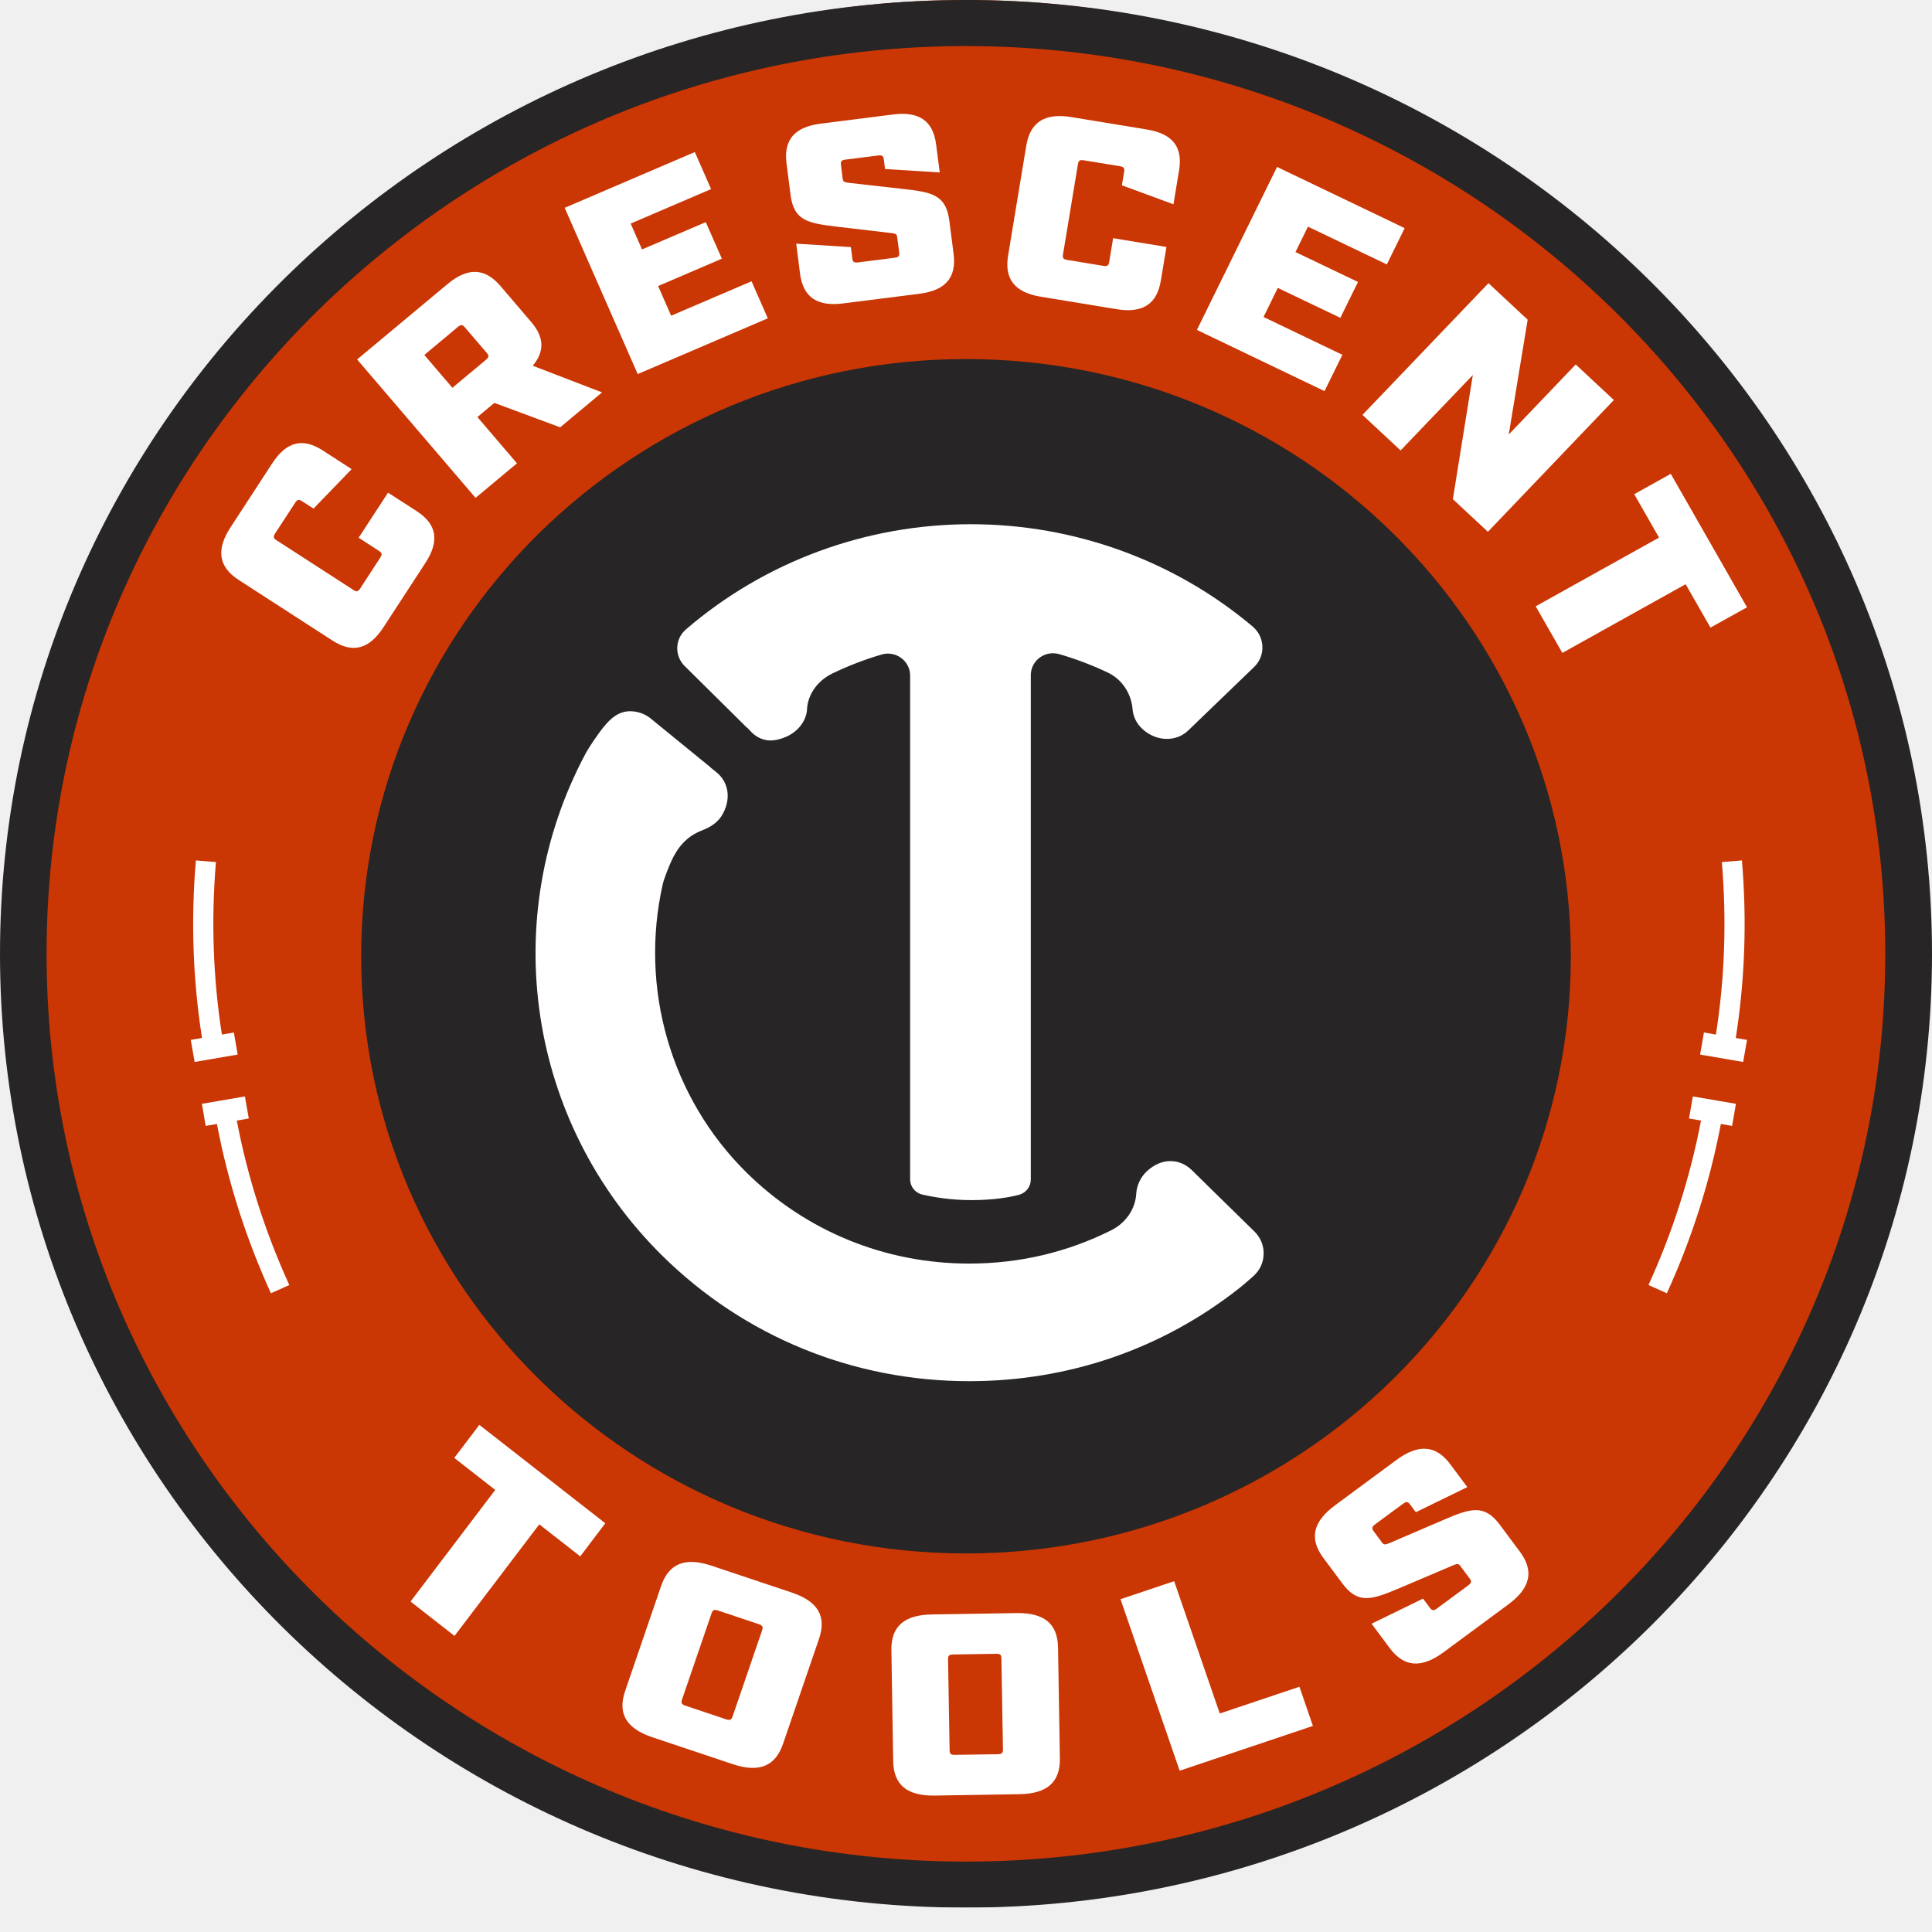
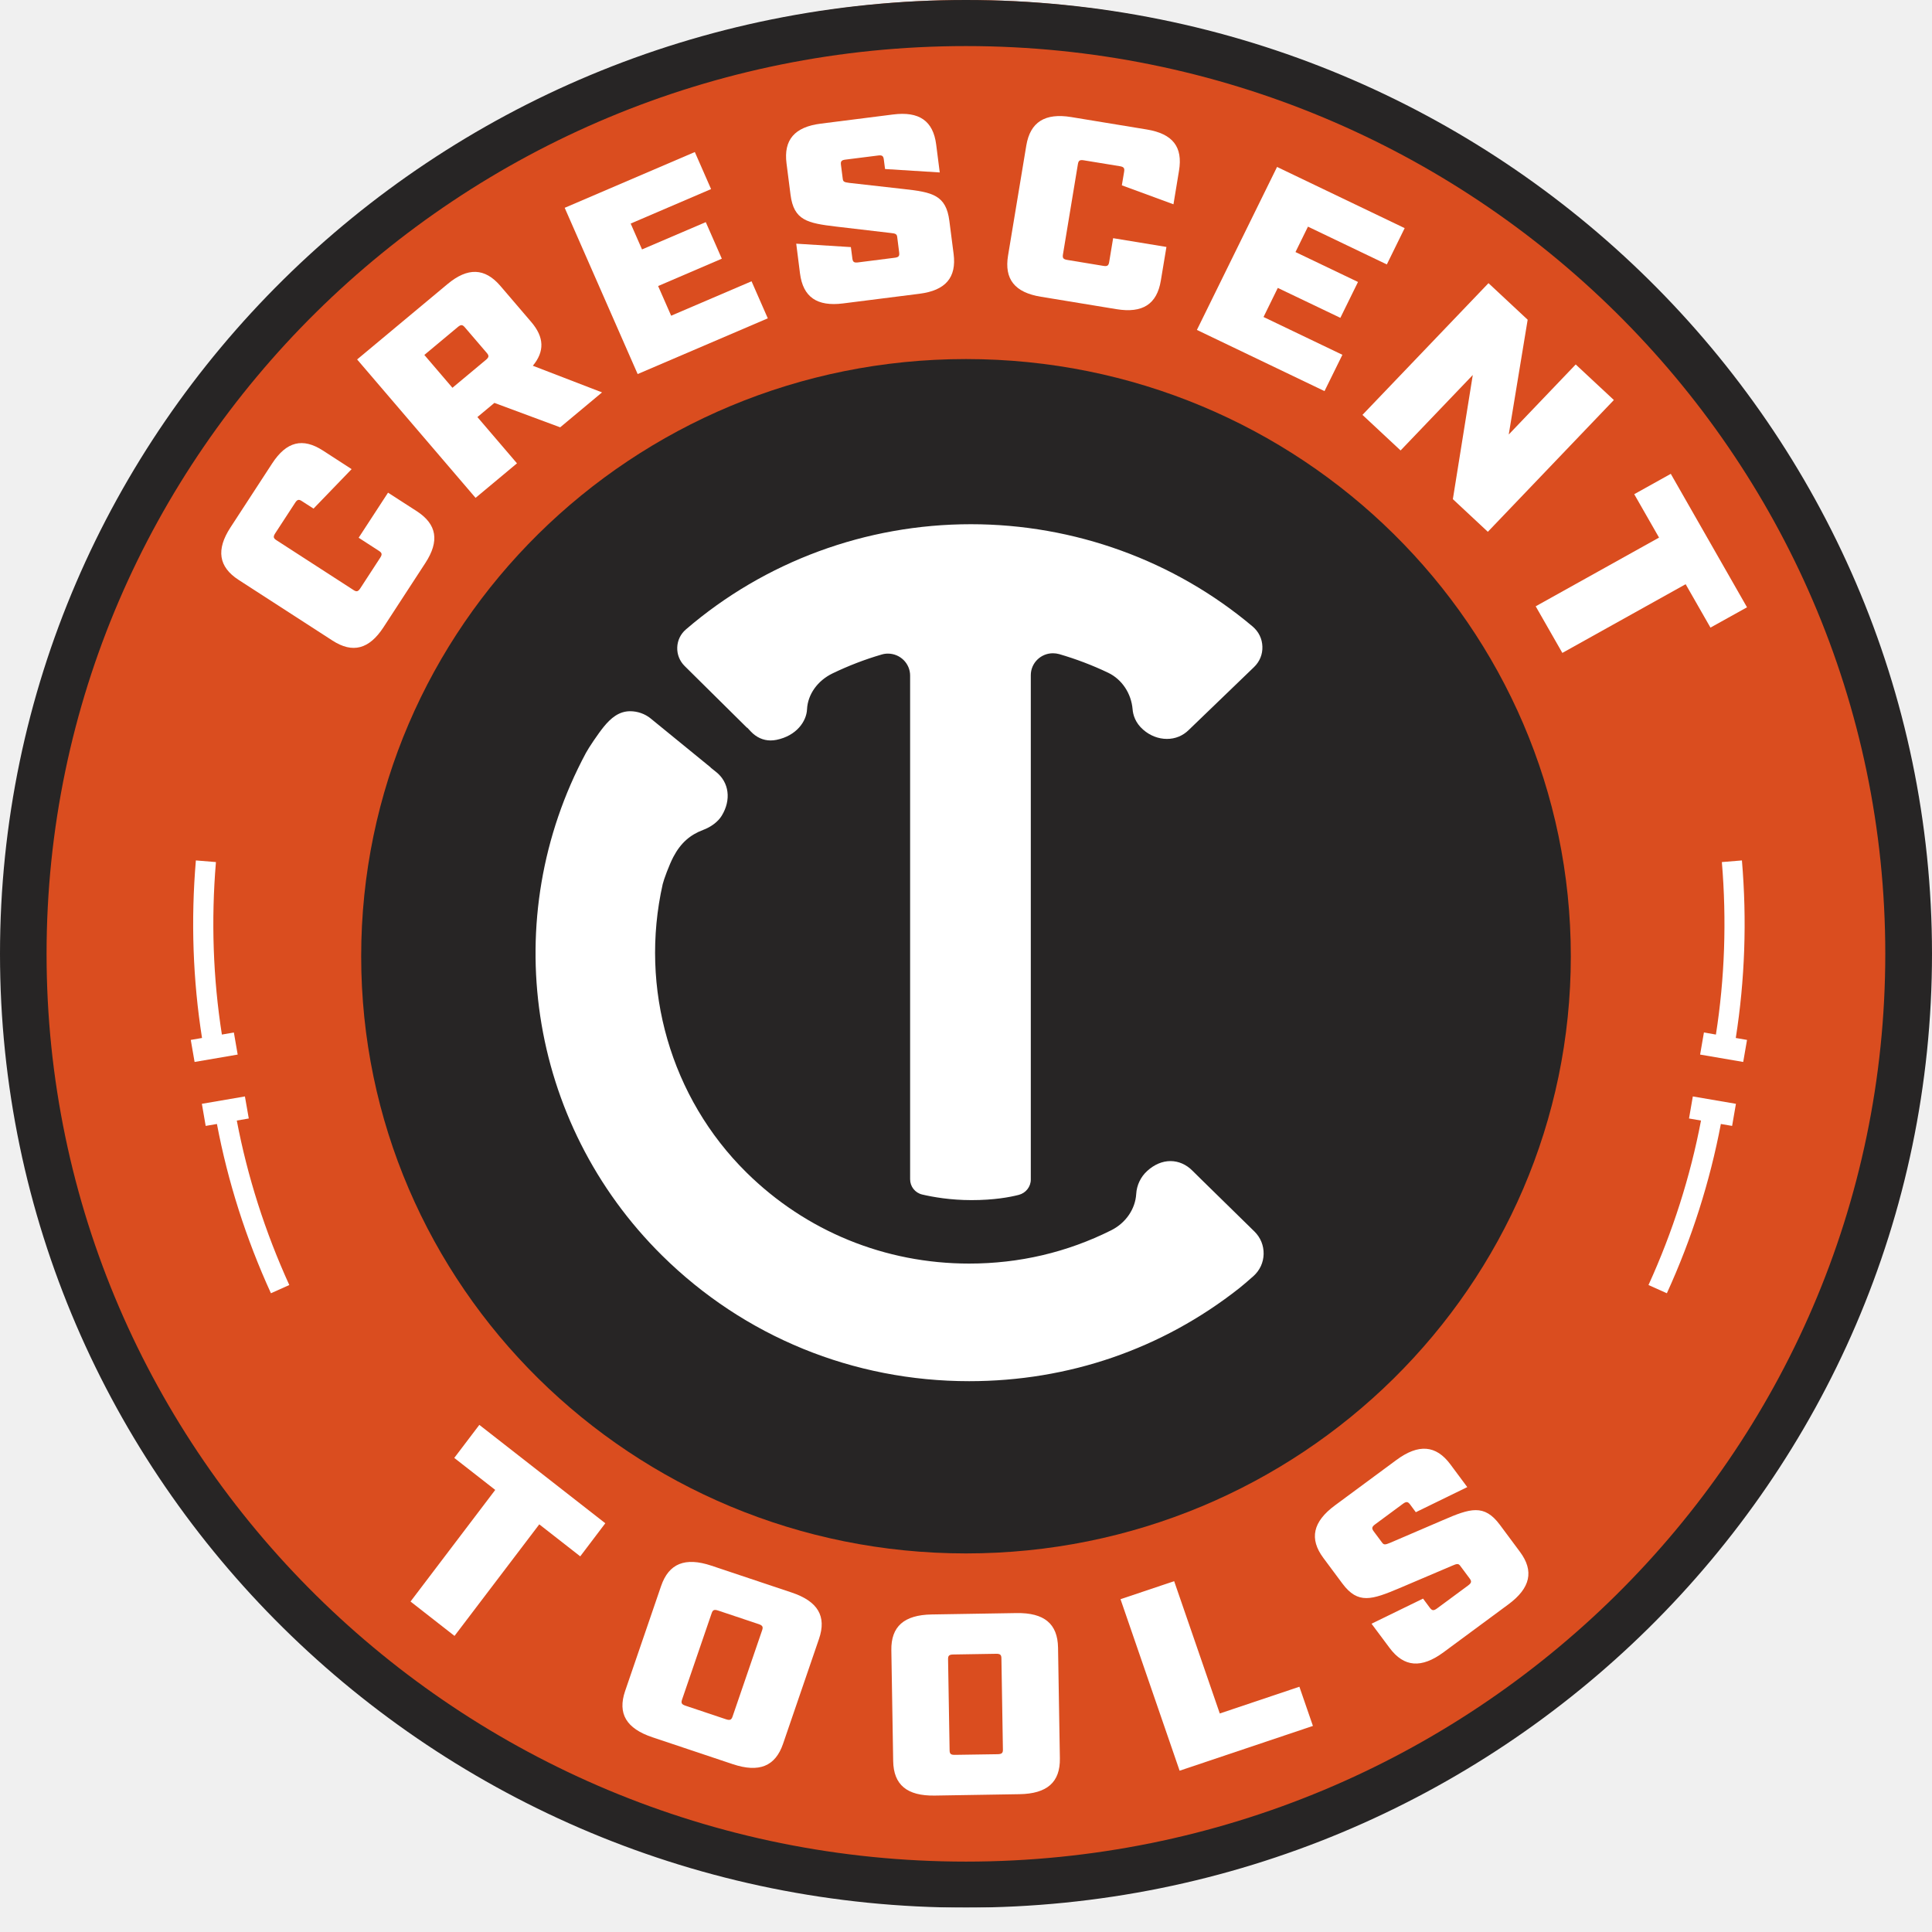
<svg xmlns="http://www.w3.org/2000/svg" viewBox="0 0 39 39" fill="none">
-   <circle cx="19.499" cy="19.012" r="19.012" fill="#CA3604" />
+   <circle cx="19.499" cy="19.012" r="19.012" fill="#DA4D1F" />
  <circle cx="19.256" cy="19.256" r="11.456" fill="white" />
-   <path fill-rule="evenodd" clip-rule="evenodd" d="M13.172 35.07C12.642 34.893 12.463 34.591 12.619 34.135L13.345 32.016C13.501 31.561 13.829 31.428 14.36 31.605L15.98 32.147C16.51 32.324 16.689 32.626 16.533 33.082L15.807 35.201C15.651 35.656 15.322 35.789 14.792 35.612L13.172 35.07ZM13.767 34.309C13.744 34.379 13.76 34.406 13.841 34.433L14.653 34.705C14.734 34.732 14.764 34.72 14.788 34.65L15.385 32.908C15.408 32.838 15.392 32.811 15.311 32.784L14.499 32.512C14.418 32.485 14.388 32.497 14.364 32.567L13.767 34.309Z" fill="white" />
-   <path fill-rule="evenodd" clip-rule="evenodd" d="M18.87 36.246C18.31 36.255 18.038 36.03 18.03 35.549L17.994 33.313C17.986 32.833 18.25 32.599 18.809 32.59L20.519 32.562C21.079 32.553 21.351 32.778 21.358 33.259L21.395 35.495C21.403 35.975 21.139 36.209 20.579 36.218L18.87 36.246ZM19.169 35.332C19.17 35.405 19.194 35.426 19.28 35.424L20.138 35.411C20.223 35.409 20.247 35.388 20.246 35.315L20.215 33.476C20.214 33.403 20.189 33.382 20.104 33.384L19.246 33.398C19.161 33.399 19.137 33.42 19.138 33.493L19.169 35.332Z" fill="white" />
-   <path fill-rule="evenodd" clip-rule="evenodd" d="M23.702 31.918L24.623 34.589L26.231 34.049L26.503 34.84L23.813 35.744L22.619 32.282L23.702 31.918Z" fill="white" />
-   <mask id="mask0_3511_65890" style="mask-type:alpha" maskUnits="userSpaceOnUse" x="0" y="0" width="39" height="39">
+   <path fill-rule="evenodd" clip-rule="evenodd" d="M13.173 35.07C12.642 34.893 12.463 34.591 12.619 34.135L13.345 32.016C13.501 31.561 13.829 31.428 14.36 31.605L15.98 32.147C16.51 32.324 16.689 32.626 16.533 33.082L15.807 35.201C15.651 35.656 15.323 35.789 14.792 35.612L13.173 35.07ZM13.768 34.309C13.744 34.379 13.76 34.406 13.841 34.433L14.653 34.705C14.734 34.732 14.764 34.72 14.788 34.65L15.385 32.908C15.409 32.838 15.392 32.811 15.312 32.784L14.499 32.512C14.418 32.485 14.388 32.497 14.365 32.567L13.768 34.309Z" fill="white" />
+   <path fill-rule="evenodd" clip-rule="evenodd" d="M18.869 36.246C18.31 36.255 18.038 36.03 18.03 35.549L17.993 33.313C17.985 32.833 18.249 32.599 18.809 32.59L20.519 32.562C21.079 32.553 21.35 32.778 21.358 33.259L21.395 35.495C21.403 35.975 21.139 36.209 20.579 36.218L18.869 36.246ZM19.169 35.332C19.17 35.405 19.194 35.426 19.28 35.424L20.137 35.411C20.223 35.409 20.247 35.388 20.245 35.315L20.215 33.476C20.214 33.403 20.189 33.382 20.104 33.384L19.246 33.398C19.161 33.399 19.137 33.42 19.138 33.493L19.169 35.332Z" fill="white" />
+   <path fill-rule="evenodd" clip-rule="evenodd" d="M23.702 31.918L24.623 34.589L26.23 34.049L26.503 34.84L23.812 35.744L22.619 32.282L23.702 31.918Z" fill="white" />
+   <mask id="mask0_3518_94374" style="mask-type:alpha" maskUnits="userSpaceOnUse" x="0" y="0" width="39" height="39">
    <path fill-rule="evenodd" clip-rule="evenodd" d="M0 0H39V38.508H0V0Z" fill="white" />
  </mask>
-   <g mask="url(#mask0_3511_65890)">
-     <path fill-rule="evenodd" clip-rule="evenodd" d="M19.5 38.508C8.748 38.508 0 29.871 0 19.254C0 8.637 8.748 0 19.5 0C30.252 0 39 8.637 39 19.254C39 29.871 30.252 38.508 19.5 38.508M19.499 0.93C9.266 0.93 0.94 9.15 0.94 19.254C0.94 29.359 9.266 37.579 19.499 37.579C29.732 37.579 38.057 29.359 38.057 19.254C38.057 9.15 29.732 0.93 19.499 0.93" fill="#272525" />
+   <g mask="url(#mask0_3518_94374)">
+     <path fill-rule="evenodd" clip-rule="evenodd" d="M19.5 38.508C8.748 38.508 0 29.871 0 19.254C0 8.637 8.748 0 19.5 0C30.252 0 39 8.637 39 19.254C39 29.871 30.252 38.508 19.5 38.508ZM19.499 0.93C9.266 0.93 0.94 9.15 0.94 19.254C0.94 29.359 9.266 37.579 19.499 37.579C29.732 37.579 38.057 29.359 38.057 19.254C38.057 9.15 29.732 0.93 19.499 0.93Z" fill="#272525" />
  </g>
-   <path fill-rule="evenodd" clip-rule="evenodd" d="M11.308 8.626L9.979 8.133L9.637 8.419L10.436 9.353L9.6 10.05L7.209 7.256L9.033 5.735C9.442 5.394 9.788 5.406 10.102 5.773L10.723 6.5C10.987 6.807 10.996 7.094 10.755 7.383L12.153 7.921L11.308 8.626ZM9.808 7.264C9.871 7.212 9.875 7.181 9.827 7.125L9.383 6.607C9.335 6.551 9.304 6.55 9.241 6.601L8.566 7.165L9.132 7.828L9.808 7.264Z" fill="white" />
-   <path fill-rule="evenodd" clip-rule="evenodd" d="M14.026 3.069L14.354 3.817L12.731 4.513L12.96 5.035L14.247 4.484L14.572 5.222L13.285 5.774L13.548 6.373L15.171 5.678L15.499 6.426L12.873 7.551L11.399 4.195L14.026 3.069Z" fill="white" />
+   <path fill-rule="evenodd" clip-rule="evenodd" d="M11.308 8.626L9.98 8.133L9.637 8.419L10.436 9.353L9.6 10.05L7.209 7.256L9.033 5.735C9.442 5.394 9.788 5.406 10.102 5.773L10.724 6.5C10.987 6.807 10.996 7.094 10.756 7.383L12.153 7.921L11.308 8.626ZM9.809 7.264C9.871 7.212 9.875 7.181 9.827 7.125L9.383 6.607C9.335 6.551 9.304 6.55 9.242 6.601L8.566 7.165L9.133 7.828L9.809 7.264Z" fill="white" />
+   <path fill-rule="evenodd" clip-rule="evenodd" d="M14.026 3.069L14.354 3.817L12.731 4.513L12.96 5.035L14.247 4.484L14.571 5.222L13.285 5.774L13.548 6.373L15.171 5.678L15.499 6.426L12.872 7.551L11.399 4.195L14.026 3.069Z" fill="white" />
  <path fill-rule="evenodd" clip-rule="evenodd" d="M28.355 4.605L27.995 5.338L26.403 4.575L26.151 5.088L27.413 5.692L27.057 6.416L25.794 5.812L25.506 6.399L27.098 7.162L26.737 7.895L24.161 6.66L25.779 3.37L28.355 4.605Z" fill="white" />
-   <path fill-rule="evenodd" clip-rule="evenodd" d="M32.578 8.075L30.035 10.735L29.328 10.076L29.731 7.57L28.273 9.093L27.503 8.375L30.047 5.716L30.838 6.454L30.456 8.771L31.808 7.357L32.578 8.075Z" fill="white" />
+   <path fill-rule="evenodd" clip-rule="evenodd" d="M32.578 8.075L30.034 10.735L29.328 10.076L29.73 7.57L28.273 9.093L27.503 8.375L30.047 5.716L30.838 6.454L30.456 8.771L31.808 7.357L32.578 8.075Z" fill="white" />
  <path fill-rule="evenodd" clip-rule="evenodd" d="M34.027 11.793L31.538 13.18L31 12.239L33.49 10.852L32.989 9.976L33.727 9.565L35.266 12.259L34.528 12.669L34.027 11.793Z" fill="white" />
-   <path fill-rule="evenodd" clip-rule="evenodd" d="M4.721 20.842L4.479 20.884C4.302 19.749 4.26 18.579 4.359 17.402L3.954 17.369C3.851 18.58 3.894 19.784 4.078 20.953L3.851 20.992L3.929 21.437L4.798 21.288L4.721 20.842Z" fill="white" />
+   <path fill-rule="evenodd" clip-rule="evenodd" d="M4.721 20.842L4.479 20.884C4.301 19.749 4.26 18.579 4.359 17.402L3.954 17.369C3.851 18.58 3.894 19.784 4.078 20.953L3.851 20.992L3.928 21.437L4.798 21.288L4.721 20.842Z" fill="white" />
  <path fill-rule="evenodd" clip-rule="evenodd" d="M5.022 22.578L4.78 22.62C4.995 23.749 5.35 24.865 5.84 25.94L5.469 26.106C4.964 25 4.599 23.851 4.379 22.689L4.152 22.728L4.075 22.282L4.944 22.133L5.022 22.578Z" fill="white" />
-   <path fill-rule="evenodd" clip-rule="evenodd" d="M34.396 20.842L34.638 20.884C34.816 19.749 34.857 18.579 34.758 17.402L35.163 17.369C35.266 18.58 35.223 19.784 35.039 20.953L35.266 20.992L35.188 21.437L34.319 21.288L34.396 20.842Z" fill="white" />
+   <path fill-rule="evenodd" clip-rule="evenodd" d="M34.396 20.842L34.638 20.884C34.816 19.749 34.857 18.579 34.758 17.402L35.163 17.369C35.266 18.58 35.223 19.784 35.039 20.953L35.266 20.992L35.189 21.437L34.319 21.288L34.396 20.842Z" fill="white" />
  <path fill-rule="evenodd" clip-rule="evenodd" d="M34.095 22.578L34.337 22.62C34.122 23.749 33.767 24.865 33.277 25.94L33.648 26.106C34.153 25 34.517 23.851 34.738 22.689L34.965 22.728L35.042 22.282L34.172 22.133L34.095 22.578Z" fill="white" />
-   <path fill-rule="evenodd" clip-rule="evenodd" d="M19.5 7.248C12.757 7.248 7.291 12.645 7.291 19.303C7.291 25.96 12.757 31.358 19.5 31.358C26.243 31.358 31.709 25.96 31.709 19.303C31.709 12.645 26.243 7.248 19.5 7.248M13.847 12.705C15.439 11.335 17.48 10.582 19.598 10.582C21.687 10.582 23.706 11.315 25.284 12.645C25.409 12.751 25.478 12.894 25.483 13.051C25.489 13.208 25.429 13.355 25.315 13.465L23.997 14.735C23.877 14.854 23.725 14.916 23.556 14.916C23.384 14.916 23.214 14.85 23.077 14.73C22.916 14.59 22.872 14.428 22.863 14.318C22.836 13.996 22.647 13.713 22.369 13.58C22.051 13.428 21.718 13.302 21.381 13.204C21.34 13.193 21.298 13.187 21.255 13.187C21.009 13.187 20.808 13.385 20.808 13.629V23.812C20.808 23.956 20.709 24.083 20.566 24.12C20.379 24.168 20.061 24.226 19.611 24.226C19.185 24.226 18.835 24.164 18.616 24.113C18.472 24.079 18.372 23.952 18.372 23.805V13.637C18.372 13.393 18.171 13.194 17.924 13.194C17.881 13.194 17.838 13.2 17.796 13.213C17.458 13.311 17.125 13.44 16.805 13.594C16.502 13.741 16.305 14.019 16.291 14.319C16.28 14.558 16.082 14.852 15.674 14.935C15.634 14.943 15.594 14.947 15.555 14.947C15.405 14.947 15.267 14.884 15.155 14.765L15.084 14.689L15.08 14.691L13.821 13.445C13.72 13.345 13.667 13.211 13.671 13.069C13.676 12.928 13.739 12.798 13.847 12.705M25.303 25.759C25.193 25.856 25.09 25.946 25.016 26.004C23.458 27.232 21.572 27.881 19.564 27.881C17.223 27.881 15.023 26.981 13.368 25.347C10.643 22.656 10.04 18.532 11.828 15.198C11.882 15.097 12.07 14.815 12.191 14.668C12.332 14.495 12.494 14.357 12.721 14.357C12.868 14.357 13.019 14.409 13.133 14.502C13.725 14.984 14.157 15.337 14.345 15.491L14.343 15.493L14.454 15.582C14.72 15.791 14.765 16.148 14.568 16.468C14.495 16.587 14.355 16.693 14.194 16.753C13.931 16.852 13.742 17.015 13.594 17.297C13.511 17.454 13.398 17.758 13.379 17.846C12.904 19.949 13.539 22.158 15.068 23.668C16.269 24.854 17.866 25.507 19.564 25.507C20.575 25.507 21.54 25.281 22.433 24.834C22.726 24.687 22.918 24.406 22.936 24.101C22.946 23.925 23.027 23.756 23.157 23.638C23.3 23.507 23.463 23.438 23.628 23.438C23.79 23.438 23.948 23.507 24.072 23.633L24.237 23.796L25.323 24.86C25.447 24.982 25.513 25.144 25.508 25.316C25.504 25.487 25.431 25.644 25.303 25.759" fill="#272525" />
+   <path fill-rule="evenodd" clip-rule="evenodd" d="M19.5 7.248C12.757 7.248 7.291 12.645 7.291 19.303C7.291 25.96 12.757 31.358 19.5 31.358C26.243 31.358 31.709 25.96 31.709 19.303C31.709 12.645 26.243 7.248 19.5 7.248ZM13.847 12.705C15.439 11.335 17.48 10.582 19.598 10.582C21.687 10.582 23.706 11.315 25.284 12.645C25.409 12.751 25.478 12.894 25.483 13.051C25.489 13.208 25.429 13.355 25.315 13.465L23.997 14.735C23.877 14.854 23.724 14.916 23.556 14.916C23.384 14.916 23.214 14.85 23.077 14.73C22.916 14.59 22.872 14.428 22.863 14.318C22.836 13.996 22.647 13.713 22.369 13.58C22.051 13.428 21.718 13.302 21.381 13.204C21.34 13.193 21.297 13.187 21.255 13.187C21.009 13.187 20.808 13.385 20.808 13.629V23.812C20.808 23.956 20.708 24.083 20.566 24.12C20.379 24.168 20.061 24.226 19.611 24.226C19.185 24.226 18.834 24.164 18.616 24.113C18.472 24.079 18.372 23.952 18.372 23.805V13.637C18.372 13.393 18.171 13.194 17.924 13.194C17.881 13.194 17.838 13.2 17.796 13.213C17.458 13.311 17.125 13.44 16.805 13.594C16.502 13.741 16.305 14.019 16.291 14.319C16.28 14.558 16.082 14.852 15.674 14.935C15.633 14.943 15.594 14.947 15.555 14.947C15.405 14.947 15.267 14.884 15.155 14.765L15.084 14.689L15.08 14.691L13.821 13.445C13.72 13.345 13.666 13.211 13.671 13.069C13.676 12.928 13.738 12.798 13.847 12.705ZM25.303 25.759C25.193 25.856 25.09 25.946 25.016 26.004C23.457 27.232 21.572 27.881 19.564 27.881C17.223 27.881 15.023 26.981 13.368 25.347C10.643 22.656 10.04 18.532 11.828 15.198C11.882 15.097 12.07 14.815 12.19 14.668C12.332 14.495 12.494 14.357 12.721 14.357C12.868 14.357 13.019 14.409 13.133 14.502C13.725 14.984 14.157 15.337 14.345 15.491L14.343 15.493L14.454 15.582C14.719 15.791 14.765 16.148 14.568 16.468C14.495 16.587 14.355 16.693 14.194 16.753C13.931 16.852 13.742 17.015 13.593 17.297C13.51 17.454 13.398 17.758 13.378 17.846C12.904 19.949 13.538 22.158 15.068 23.668C16.269 24.854 17.865 25.507 19.564 25.507C20.575 25.507 21.54 25.281 22.433 24.834C22.725 24.687 22.918 24.406 22.936 24.101C22.946 23.925 23.027 23.756 23.157 23.638C23.3 23.507 23.463 23.438 23.628 23.438C23.79 23.438 23.948 23.507 24.072 23.633L24.237 23.796L25.323 24.86C25.447 24.982 25.512 25.144 25.508 25.316C25.504 25.487 25.431 25.644 25.303 25.759Z" fill="#272525" />
  <path fill-rule="evenodd" clip-rule="evenodd" d="M7.742 12.661C7.452 13.106 7.119 13.194 6.712 12.931L4.817 11.706C4.41 11.443 4.361 11.095 4.651 10.649L5.494 9.355C5.784 8.91 6.112 8.832 6.519 9.095L7.098 9.47L6.329 10.267L6.093 10.115C6.032 10.075 6.001 10.082 5.957 10.15L5.556 10.765C5.512 10.833 5.517 10.864 5.579 10.904L7.137 11.911C7.198 11.951 7.229 11.943 7.273 11.876L7.674 11.26C7.718 11.192 7.713 11.162 7.651 11.121L7.24 10.855L7.833 9.945L8.413 10.319C8.82 10.583 8.876 10.922 8.585 11.367L7.742 12.661Z" fill="white" />
-   <path fill-rule="evenodd" clip-rule="evenodd" d="M21.011 5.99C20.485 5.904 20.271 5.635 20.35 5.158L20.717 2.939C20.796 2.462 21.096 2.277 21.623 2.363L23.151 2.614C23.677 2.701 23.88 2.968 23.8 3.445L23.688 4.124L22.647 3.741L22.692 3.466C22.704 3.393 22.685 3.368 22.605 3.355L21.878 3.236C21.798 3.223 21.772 3.24 21.76 3.312L21.458 5.137C21.446 5.21 21.465 5.234 21.545 5.247L22.272 5.367C22.352 5.38 22.378 5.363 22.39 5.29L22.47 4.808L23.546 4.985L23.433 5.664C23.355 6.141 23.065 6.327 22.539 6.241L21.011 5.99Z" fill="white" />
-   <path fill-rule="evenodd" clip-rule="evenodd" d="M17.841 3.219C17.832 3.147 17.806 3.129 17.726 3.139L17.067 3.222C16.987 3.232 16.966 3.256 16.976 3.329L17.011 3.609C17.019 3.666 17.038 3.679 17.144 3.692L18.244 3.816C18.822 3.879 19.098 3.939 19.164 4.458L19.25 5.126C19.31 5.603 19.087 5.863 18.56 5.93L17.019 6.125C16.491 6.192 16.21 5.996 16.149 5.519L16.073 4.919L17.176 4.988L17.205 5.217C17.215 5.289 17.24 5.307 17.321 5.297L18.06 5.203C18.14 5.193 18.16 5.17 18.151 5.097L18.11 4.781C18.103 4.724 18.073 4.712 17.978 4.703L16.879 4.574C16.299 4.505 16.024 4.45 15.958 3.932L15.877 3.299C15.816 2.823 16.039 2.563 16.567 2.496L18.028 2.311C18.555 2.244 18.836 2.44 18.897 2.917L18.97 3.481L17.866 3.412L17.841 3.219Z" fill="white" />
-   <path fill-rule="evenodd" clip-rule="evenodd" d="M28.464 30.369C28.42 30.31 28.388 30.307 28.32 30.357L27.76 30.77C27.692 30.82 27.685 30.852 27.73 30.911L27.899 31.139C27.934 31.186 27.958 31.187 28.061 31.144L29.123 30.688C29.681 30.445 29.962 30.357 30.276 30.779L30.682 31.324C30.971 31.713 30.895 32.057 30.448 32.387L29.14 33.353C28.693 33.683 28.34 33.655 28.051 33.266L27.687 32.777L28.726 32.27L28.865 32.456C28.909 32.515 28.941 32.518 29.009 32.468L29.636 32.005C29.704 31.954 29.711 31.923 29.667 31.864L29.475 31.606C29.44 31.559 29.407 31.565 29.316 31.605L28.252 32.058C27.69 32.295 27.413 32.389 27.099 31.966L26.715 31.451C26.425 31.062 26.501 30.718 26.948 30.388L28.188 29.472C28.635 29.142 28.988 29.17 29.277 29.559L29.62 30.019L28.581 30.526L28.464 30.369Z" fill="white" />
+   <path fill-rule="evenodd" clip-rule="evenodd" d="M21.011 5.99C20.484 5.904 20.27 5.635 20.349 5.158L20.717 2.939C20.796 2.462 21.096 2.277 21.623 2.363L23.15 2.614C23.677 2.701 23.879 2.968 23.8 3.445L23.688 4.124L22.646 3.741L22.692 3.466C22.704 3.393 22.685 3.368 22.605 3.355L21.878 3.236C21.798 3.223 21.771 3.24 21.759 3.312L21.457 5.137C21.445 5.21 21.465 5.234 21.545 5.247L22.272 5.367C22.352 5.38 22.378 5.363 22.39 5.29L22.47 4.808L23.546 4.985L23.433 5.664C23.354 6.141 23.065 6.327 22.538 6.241L21.011 5.99Z" fill="white" />
+   <path fill-rule="evenodd" clip-rule="evenodd" d="M17.841 3.219C17.832 3.147 17.806 3.129 17.726 3.139L17.067 3.222C16.987 3.232 16.966 3.256 16.976 3.329L17.012 3.609C17.019 3.666 17.038 3.679 17.145 3.692L18.244 3.816C18.823 3.879 19.098 3.939 19.164 4.458L19.25 5.126C19.311 5.603 19.088 5.863 18.56 5.93L17.019 6.125C16.492 6.192 16.21 5.996 16.149 5.519L16.073 4.919L17.176 4.988L17.206 5.217C17.215 5.289 17.241 5.307 17.321 5.297L18.06 5.203C18.14 5.193 18.16 5.17 18.151 5.097L18.111 4.781C18.104 4.724 18.073 4.712 17.979 4.703L16.879 4.574C16.299 4.505 16.025 4.45 15.958 3.932L15.877 3.299C15.816 2.823 16.04 2.563 16.567 2.496L18.028 2.311C18.555 2.244 18.837 2.44 18.898 2.917L18.97 3.481L17.866 3.412L17.841 3.219Z" fill="white" />
+   <path fill-rule="evenodd" clip-rule="evenodd" d="M28.464 30.369C28.419 30.31 28.387 30.307 28.319 30.357L27.76 30.77C27.692 30.82 27.685 30.852 27.729 30.911L27.899 31.139C27.934 31.186 27.958 31.187 28.061 31.144L29.123 30.688C29.681 30.445 29.961 30.357 30.276 30.779L30.681 31.324C30.971 31.713 30.895 32.057 30.448 32.387L29.14 33.353C28.693 33.683 28.34 33.655 28.051 33.266L27.686 32.777L28.726 32.27L28.864 32.456C28.909 32.515 28.941 32.518 29.009 32.468L29.636 32.005C29.704 31.954 29.711 31.923 29.667 31.864L29.475 31.606C29.44 31.559 29.407 31.565 29.316 31.605L28.252 32.058C27.69 32.295 27.413 32.389 27.098 31.966L26.715 31.451C26.425 31.062 26.501 30.718 26.948 30.388L28.188 29.472C28.635 29.142 28.988 29.17 29.277 29.559L29.619 30.019L28.58 30.526L28.464 30.369Z" fill="white" />
  <path fill-rule="evenodd" clip-rule="evenodd" d="M10.886 30.771L9.175 33.023L8.287 32.329L9.997 30.076L9.17 29.43L9.676 28.763L12.219 30.749L11.713 31.417L10.886 30.771Z" fill="white" />
</svg>
